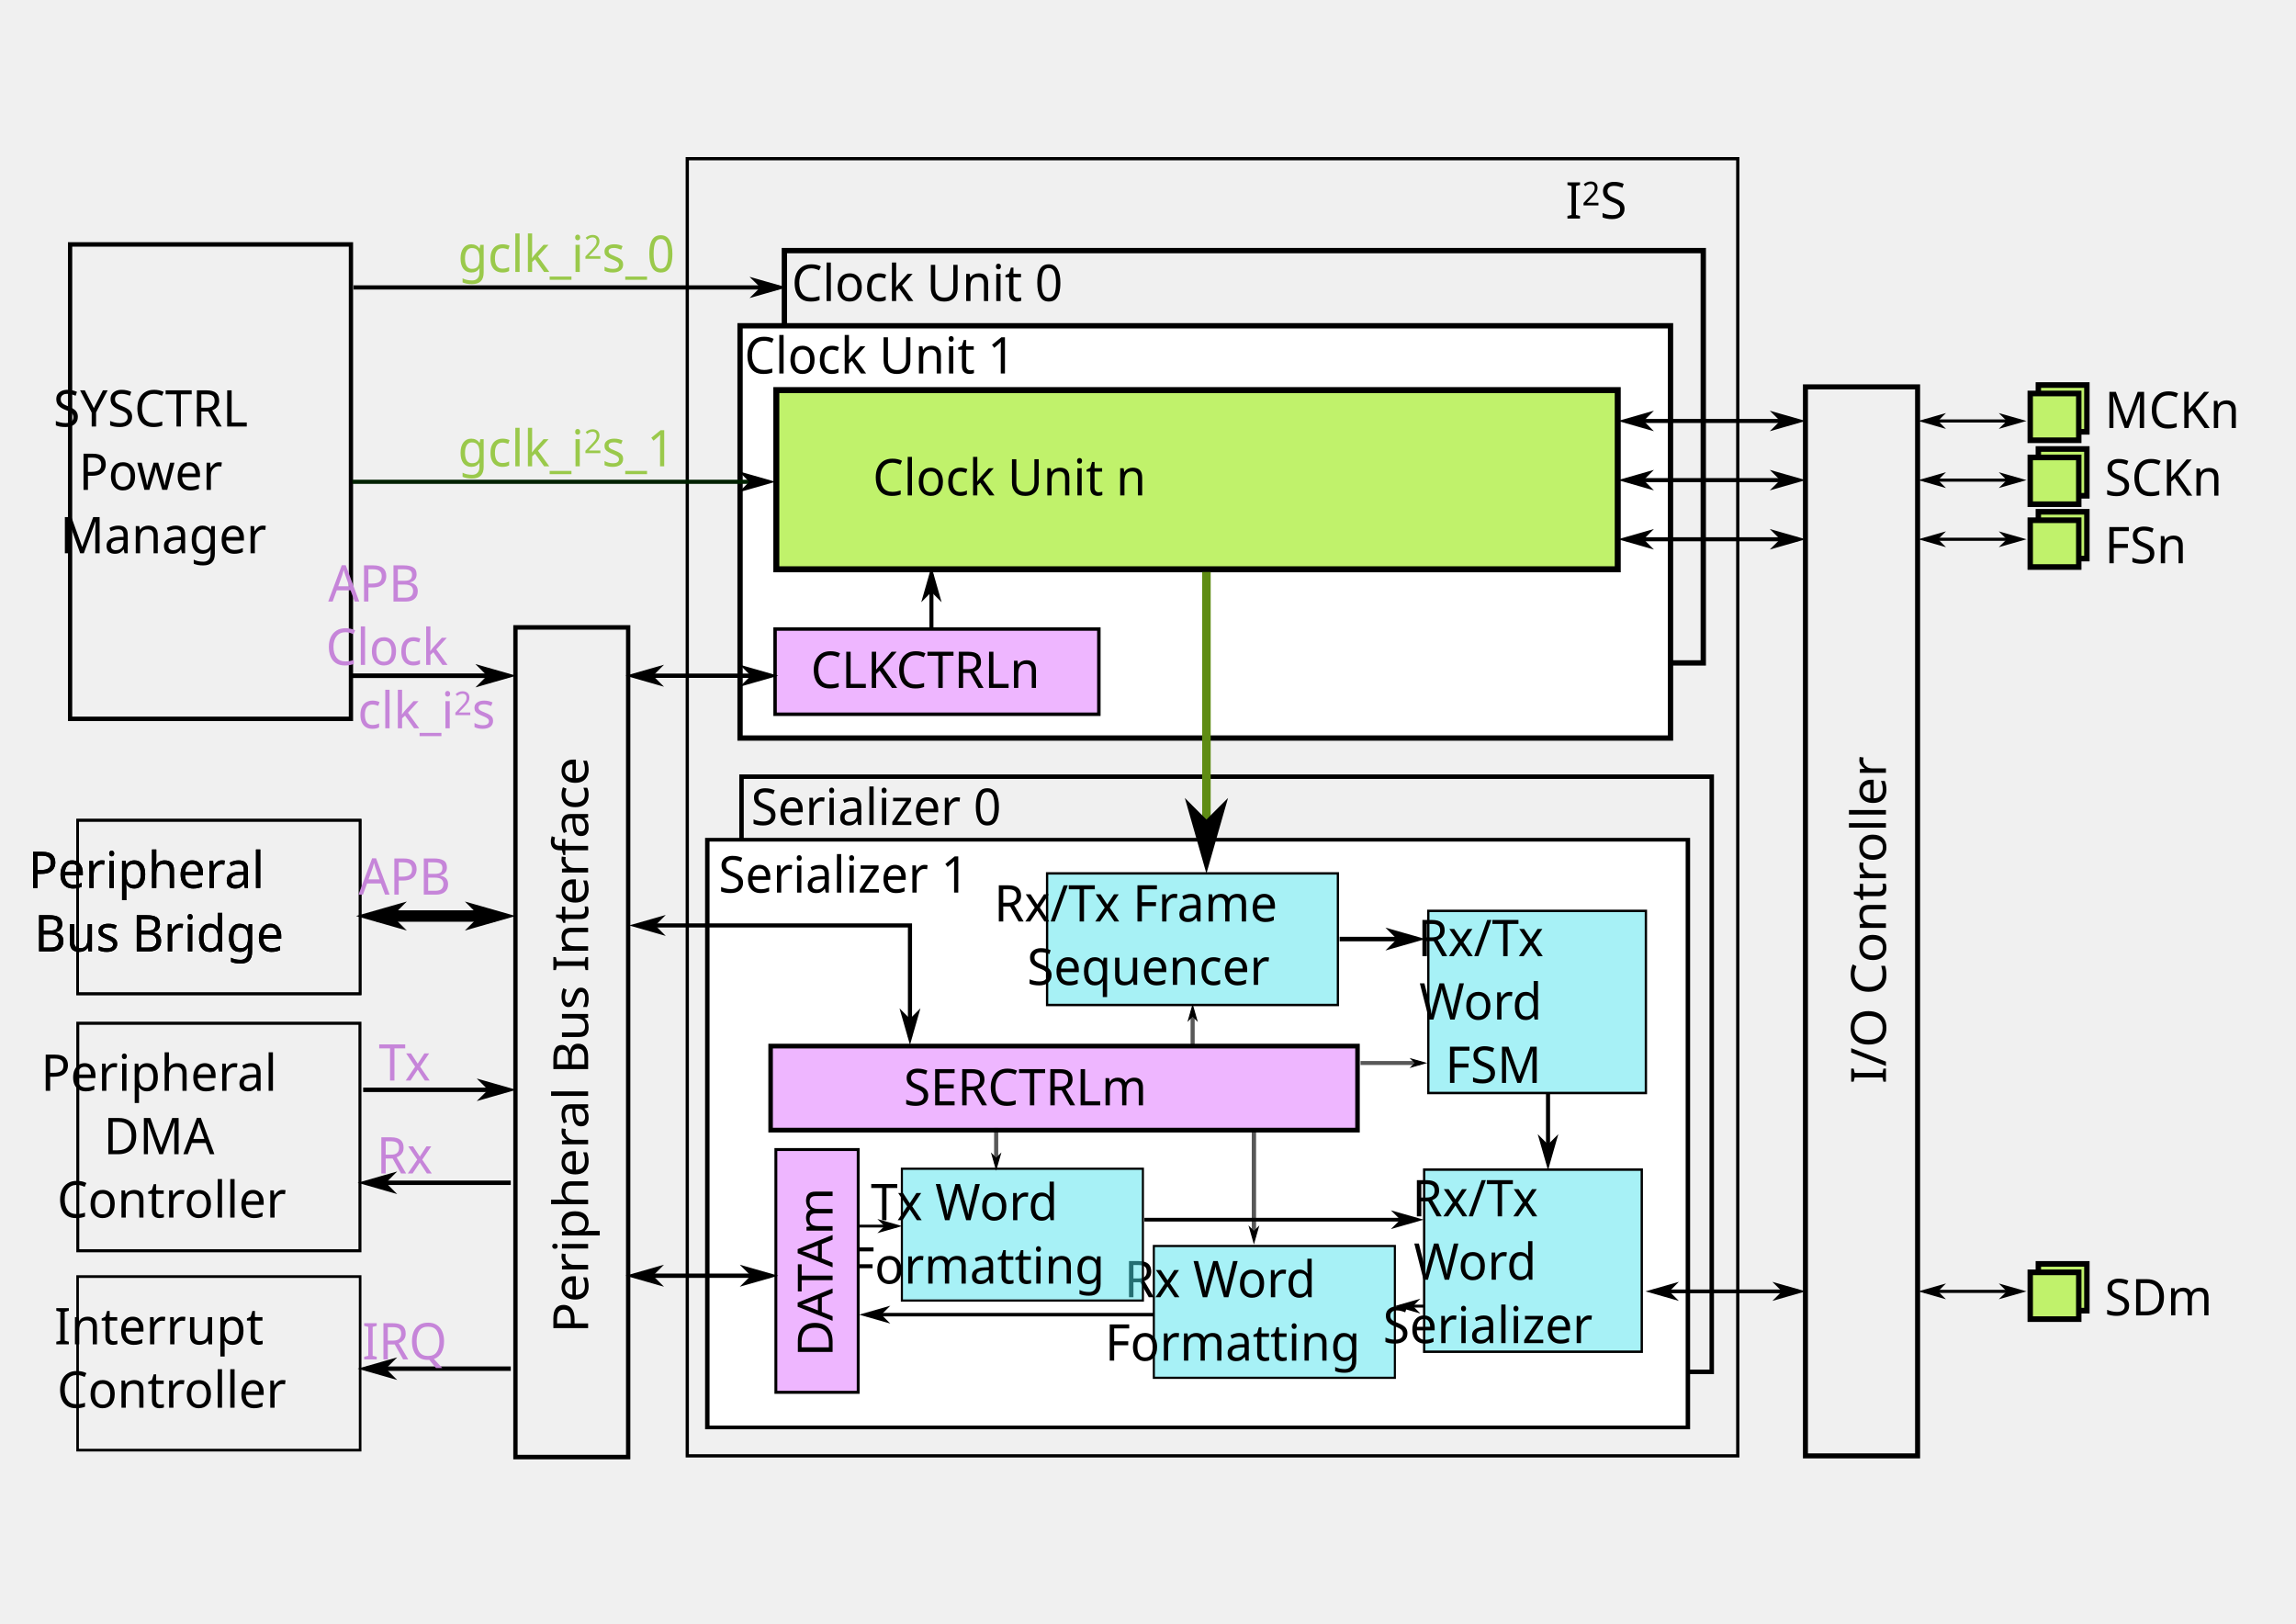
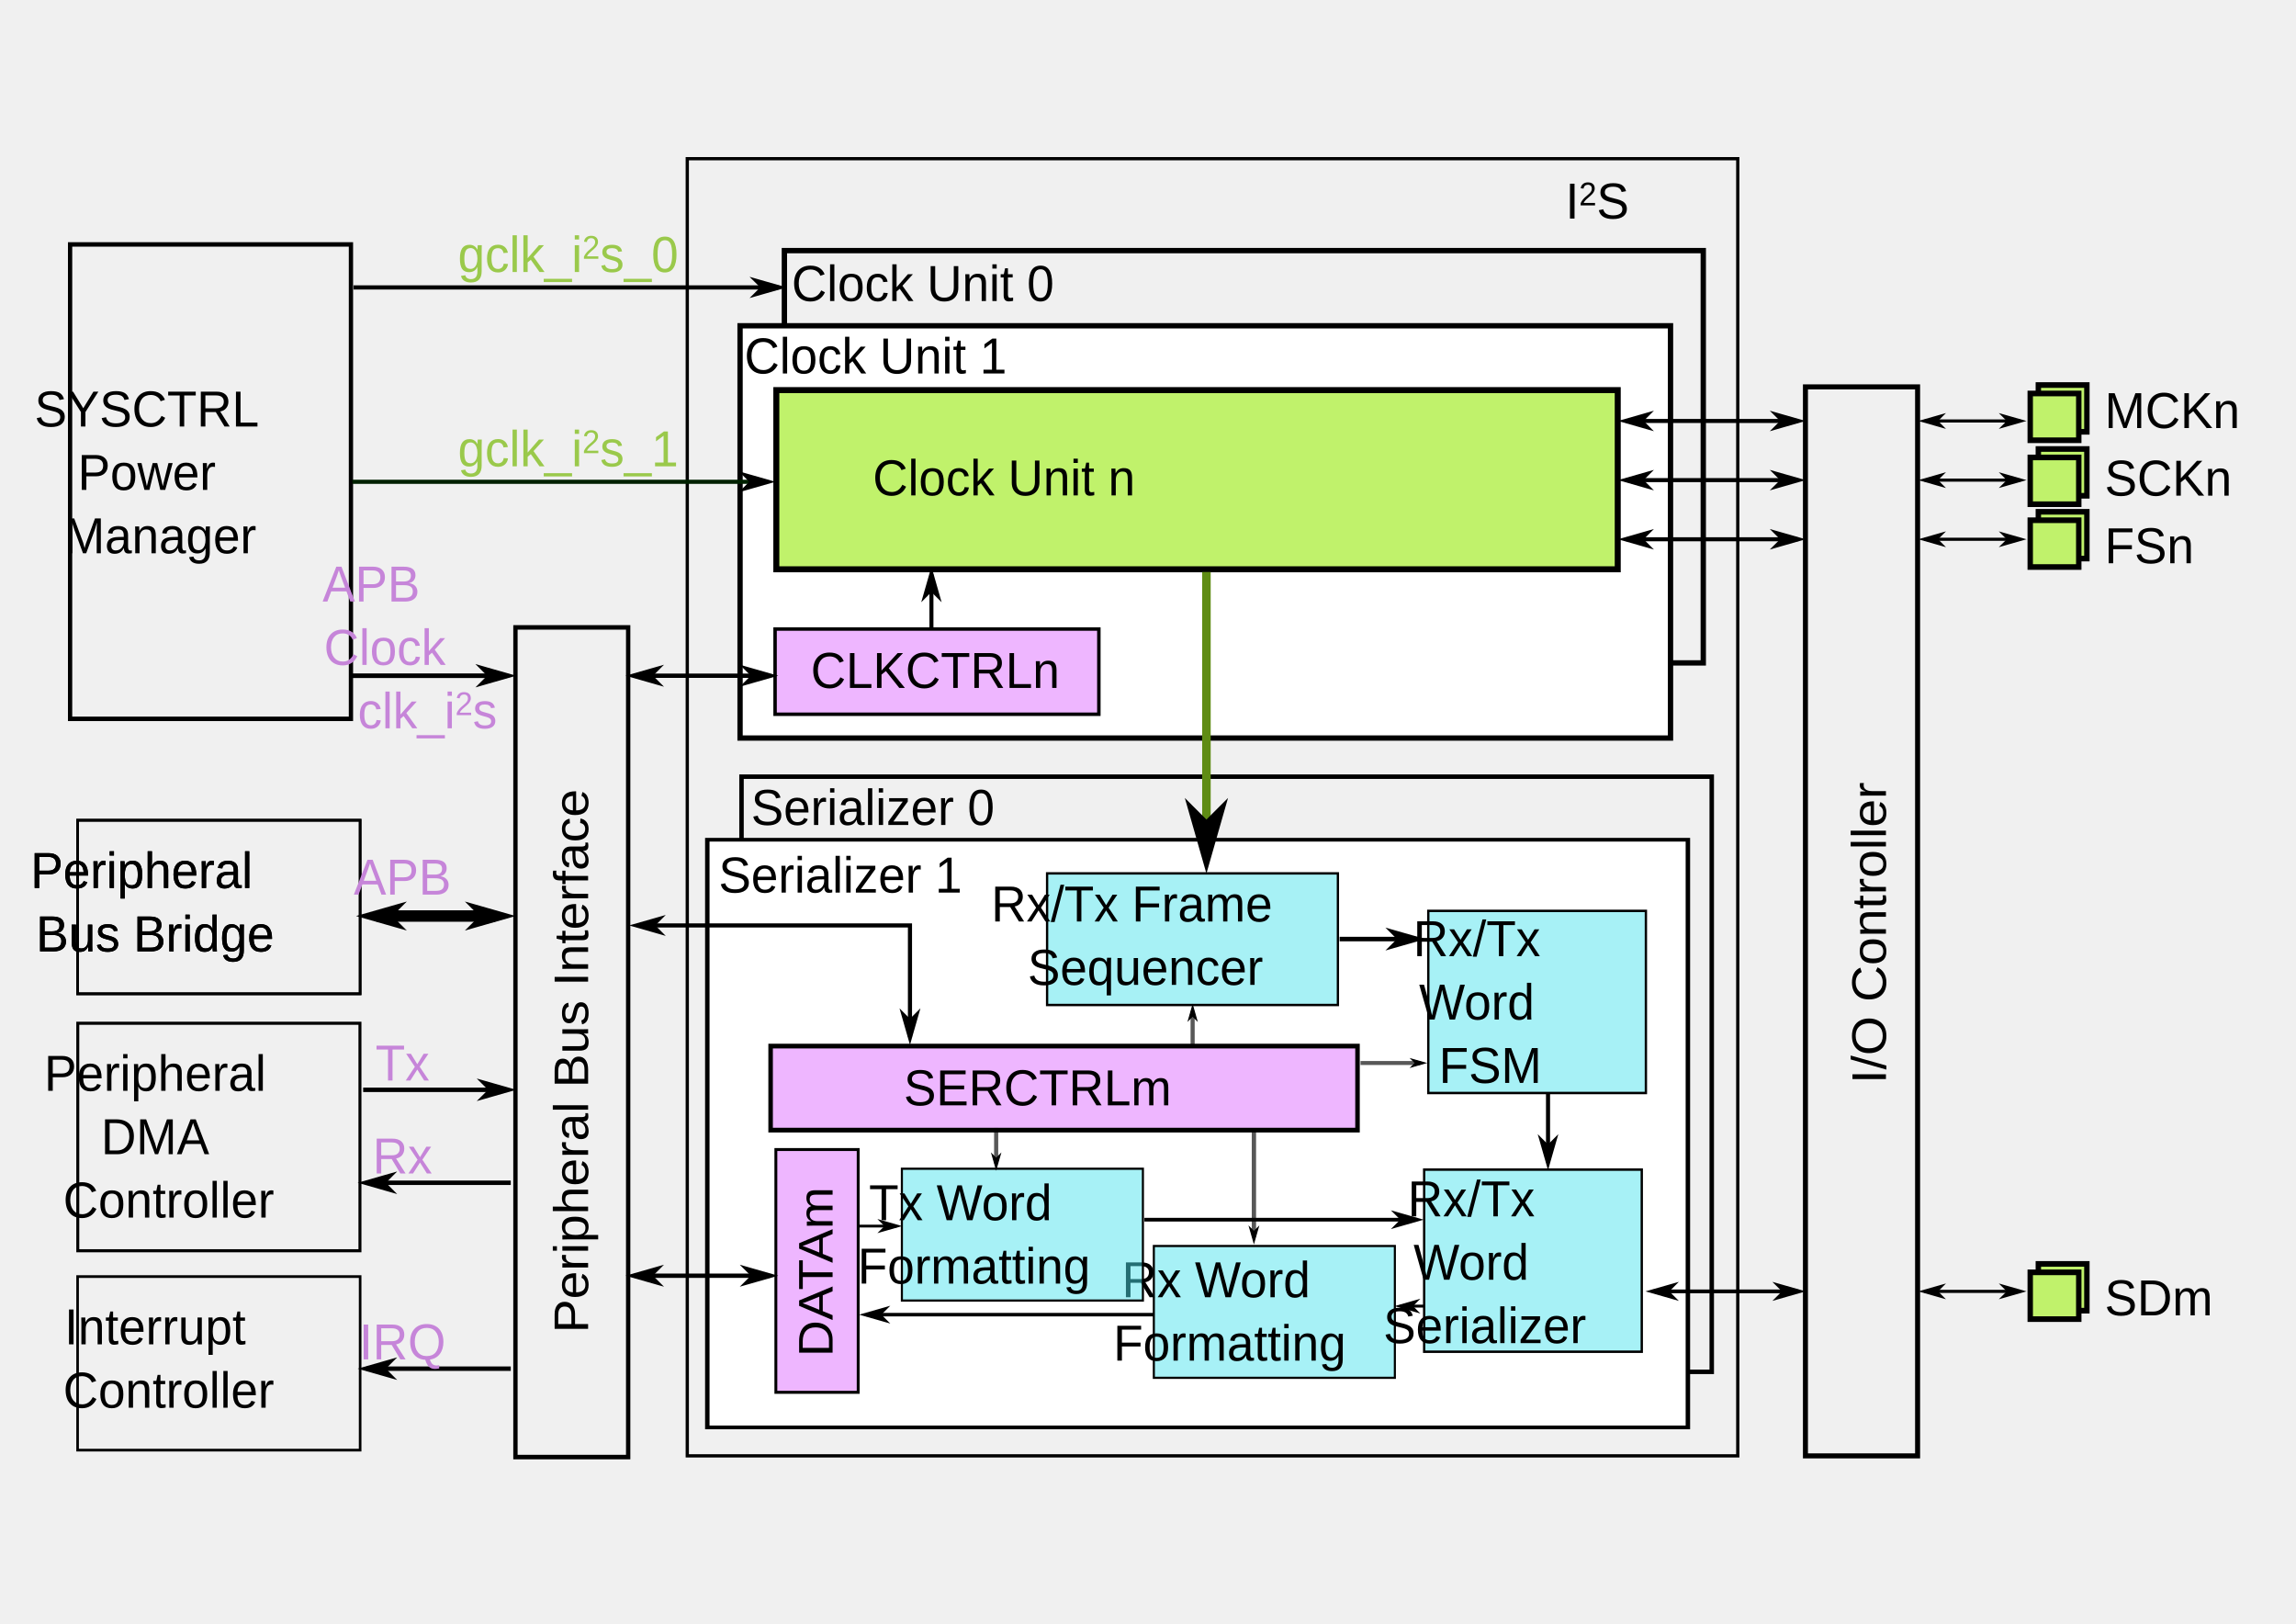
<svg xmlns="http://www.w3.org/2000/svg" xmlns:ns1="http://www.openswatchbook.org/uri/2009/osb" xmlns:xlink="http://www.w3.org/1999/xlink" width="1052.362" height="744.094" id="svg2" version="1.1">
  <defs id="defs4">
    <marker orient="auto" refY="0" refX="0" id="Arrow1Sstart" style="overflow:visible">
      <path id="path4129" d="M 0,0 5,-5 -12.5,0 5,5 0,0 z" style="fill-rule:evenodd;stroke:#000000;stroke-width:1pt" transform="matrix(0.2,0,0,0.2,1.2,0)" />
    </marker>
    <marker orient="auto" refY="0" refX="0" id="Arrow1Send" style="overflow:visible">
      <path id="path4132" d="M 0,0 5,-5 -12.5,0 5,5 0,0 z" style="fill-rule:evenodd;stroke:#000000;stroke-width:1pt" transform="matrix(-0.2,0,0,-0.2,-1.2,0)" />
    </marker>
    <marker orient="auto" refY="0" refX="0" id="Arrow1Mstart" style="overflow:visible">
      <path id="path4123" d="M 0,0 5,-5 -12.5,0 5,5 0,0 z" style="fill-rule:evenodd;stroke:#000000;stroke-width:1pt" transform="matrix(0.4,0,0,0.4,4,0)" />
    </marker>
    <marker orient="auto" refY="0" refX="0" id="Arrow2Lend" style="overflow:visible">
      <path id="path4138" style="fill-rule:evenodd;stroke-width:0.625;stroke-linejoin:round" d="M 8.719,4.034 -2.207,0.016 8.719,-4.002 c -1.745,2.372 -1.735,5.617 -6e-7,8.035 z" transform="matrix(-1.1,0,0,-1.1,-1.1,0)" />
    </marker>
    <linearGradient id="linearGradient5500" ns1:paint="solid">
      <stop style="stop-color:#000000;stop-opacity:1;" offset="0" id="stop5502" />
    </linearGradient>
    <marker orient="auto" refY="0" refX="0" id="Arrow1Mend" style="overflow:visible">
      <path id="path4126" d="M 0,0 5,-5 -12.5,0 5,5 0,0 z" style="fill-rule:evenodd;stroke:#000000;stroke-width:1pt" transform="matrix(-0.4,0,0,-0.4,-4,0)" />
    </marker>
    <marker orient="auto" refY="0" refX="0" id="Arrow2Mstart" style="overflow:visible">
      <path id="path4141" style="fill-rule:evenodd;stroke-width:0.625;stroke-linejoin:round" d="M 8.719,4.034 -2.207,0.016 8.719,-4.002 c -1.745,2.372 -1.735,5.617 -6e-7,8.035 z" transform="scale(0.6,0.6)" />
    </marker>
    <marker orient="auto" refY="0" refX="0" id="Arrow2Lstart" style="overflow:visible">
      <path id="path4135" style="fill-rule:evenodd;stroke-width:0.625;stroke-linejoin:round" d="M 8.719,4.034 -2.207,0.016 8.719,-4.002 c -1.745,2.372 -1.735,5.617 -6e-7,8.035 z" transform="matrix(1.1,0,0,1.1,1.1,0)" />
    </marker>
    <marker orient="auto" refY="0" refX="0" id="Arrow1Lstart" style="overflow:visible">
      <path id="path4117" d="M 0,0 5,-5 -12.5,0 5,5 0,0 z" style="fill-rule:evenodd;stroke:#000000;stroke-width:1pt" transform="matrix(0.8,0,0,0.8,10,0)" />
    </marker>
    <linearGradient id="linearGradient3917">
      <stop style="stop-color:#000000;stop-opacity:1;" offset="0" id="stop3919" />
      <stop style="stop-color:#000000;stop-opacity:0;" offset="1" id="stop3921" />
    </linearGradient>
    <linearGradient xlink:href="#linearGradient3917" id="linearGradient3923" x1="-52.571" y1="538.791" x2="-52.571" y2="520.934" gradientUnits="userSpaceOnUse" gradientTransform="translate(-5.736034,-345.4925)" />
    <linearGradient xlink:href="#linearGradient3917" id="linearGradient13303" gradientUnits="userSpaceOnUse" gradientTransform="matrix(1.897465,0,0,1.897465,546.7439,-433.5459)" x1="-52.571" y1="538.791" x2="-52.571" y2="520.934" />
    <marker orient="auto" refY="0" refX="0" id="Arrow1Mstart-1" style="overflow:visible">
      <path id="path4123-5" d="M 0,0 5,-5 -12.5,0 5,5 0,0 z" style="fill-rule:evenodd;stroke:#000000;stroke-width:1pt" transform="matrix(0.4,0,0,0.4,4,0)" />
    </marker>
    <marker orient="auto" refY="0" refX="0" id="Arrow1Mend-2" style="overflow:visible">
      <path id="path4126-3" d="M 0,0 5,-5 -12.5,0 5,5 0,0 z" style="fill-rule:evenodd;stroke:#000000;stroke-width:1pt" transform="matrix(-0.4,0,0,-0.4,-4,0)" />
    </marker>
    <linearGradient xlink:href="#linearGradient3917" id="linearGradient19216" gradientUnits="userSpaceOnUse" gradientTransform="translate(-275.0295,-287.1495)" x1="-52.571" y1="538.791" x2="-52.571" y2="520.934" />
    <linearGradient xlink:href="#linearGradient3917" id="linearGradient19227" gradientUnits="userSpaceOnUse" gradientTransform="translate(-275.0295,-287.1495)" x1="-52.571" y1="538.791" x2="-52.571" y2="520.934" />
  </defs>
  <g id="layer1" transform="translate(0,-308.2677)">
    <rect style="fill:#000000;fill-opacity:0;stroke:#000000;stroke-width:2.448;stroke-opacity:1" id="rect5493" width="421.167" height="188.945" x="359.521" y="423.114" />
    <rect y="457.557" x="339.205" height="188.937" width="426.471" id="rect3903" style="fill:#ffffff;fill-opacity:1;fill-rule:nonzero;stroke:#000000;stroke-width:2.433;stroke-opacity:1" />
    <rect y="596.536" x="355.255" height="39.053" width="148.4" id="rect3909" style="fill:#eeb6ff;fill-opacity:1;fill-rule:nonzero;stroke:#000000;stroke-width:1.578;stroke-opacity:1" />
    <rect y="487.038" x="355.827" height="82.119" width="385.656" id="rect3911" style="fill:#c0f26b;fill-opacity:1;fill-rule:nonzero;stroke:#000000;stroke-width:2.746;stroke-opacity:1" />
-     <text transform="matrix(0,-1.020478,0.9799329,0,0,0)" id="text3884" y="882.112" x="-788.743" style="font-size:22.77px;font-style:normal;font-weight:normal;line-height:125%;letter-spacing:0px;word-spacing:0px;fill:#000000;fill-opacity:1;stroke:none;font-family:Sans" xml:space="preserve">
+     <text transform="matrix(0,-1.020478,0.9799329,0,0,0)" id="text3884" y="882.112" x="-788.743" style="font-size:22.77px;font-style:normal;font-weight:normal;line-height:125%;letter-spacing:0px;word-spacing:0px;fill:#000000;fill-opacity:1;stroke:none;font-family:Arial" xml:space="preserve">
      <tspan y="882.112" x="-788.743" id="tspan3886">I/O Controller</tspan>
    </text>
    <rect y="485.558" x="827.517" height="489.896" width="51.405" id="rect3888" style="fill:#000000;fill-opacity:0;stroke:#000000;stroke-width:2.298;stroke-opacity:1" />
    <path style="fill:none;stroke:#000000;stroke-width:1.852px;stroke-linecap:butt;stroke-linejoin:miter;stroke-opacity:1;marker-start:url(#Arrow1Mstart);marker-end:url(#Arrow1Mend)" d="m 745.262,501.182 78.721,0" id="path12035" />
    <path id="path12421" d="m 745.262,528.291 78.721,0" style="fill:none;stroke:#000000;stroke-width:1.852px;stroke-linecap:butt;stroke-linejoin:miter;stroke-opacity:1;marker-start:url(#Arrow1Mstart);marker-end:url(#Arrow1Mend)" />
    <path style="fill:none;stroke:#000000;stroke-width:1.852px;stroke-linecap:butt;stroke-linejoin:miter;stroke-opacity:1;marker-start:url(#Arrow1Mstart);marker-end:url(#Arrow1Mend)" d="m 745.262,555.399 78.721,0" id="path12423" />
    <path id="path12431" d="m 882.055,501.182 43.965,0" style="fill:none;stroke:#000000;stroke-width:1.428px;stroke-linecap:butt;stroke-linejoin:miter;stroke-opacity:1;marker-start:url(#Arrow1Mstart);marker-end:url(#Arrow1Mend)" />
    <path style="fill:none;stroke:#000000;stroke-width:1.428px;stroke-linecap:butt;stroke-linejoin:miter;stroke-opacity:1;marker-start:url(#Arrow1Mstart);marker-end:url(#Arrow1Mend)" d="m 882.055,528.291 43.965,0" id="path12433" />
    <path id="path12435" d="m 882.055,555.399 43.965,0" style="fill:none;stroke:#000000;stroke-width:1.428px;stroke-linecap:butt;stroke-linejoin:miter;stroke-opacity:1;marker-start:url(#Arrow1Mstart);marker-end:url(#Arrow1Mend)" />
    <rect y="380.992" x="315.01" height="594.451" width="481.489" id="rect3895" style="fill:#000000;fill-opacity:0;stroke:#000000;stroke-width:1.491;stroke-opacity:1" />
-     <text id="text3897" y="400.231" x="732.239" style="font-size:22.77px;font-style:normal;font-weight:normal;line-height:125%;letter-spacing:0px;word-spacing:0px;fill:#000000;fill-opacity:1;stroke:none;font-family:Sans" xml:space="preserve" transform="scale(0.9799329,1.020478)">
+     <text id="text3897" y="400.231" x="732.239" style="font-size:22.77px;font-style:normal;font-weight:normal;line-height:125%;letter-spacing:0px;word-spacing:0px;fill:#000000;fill-opacity:1;stroke:none;font-family:Arial" xml:space="preserve" transform="scale(0.9799329,1.020478)">
      <tspan y="400.231" x="732.239" id="tspan3899">I<tspan id="tspan3901" style="font-size:14.8px;baseline-shift:super">2</tspan>S</tspan>
    </text>
-     <text id="text3905" y="524.548" x="408.229" style="font-size:22.77px;font-style:normal;font-weight:normal;line-height:125%;letter-spacing:0px;word-spacing:0px;fill:#000000;fill-opacity:1;stroke:none;font-family:Sans" xml:space="preserve" transform="scale(0.9799329,1.020478)">
+     <text id="text3905" y="524.548" x="408.229" style="font-size:22.77px;font-style:normal;font-weight:normal;line-height:125%;letter-spacing:0px;word-spacing:0px;fill:#000000;fill-opacity:1;stroke:none;font-family:Arial" xml:space="preserve" transform="scale(0.9799329,1.020478)">
      <tspan y="524.548" x="408.229" id="tspan3907">Clock Unit n</tspan>
    </text>
-     <text id="text3913" y="611.019" x="379.225" style="font-size:22.77px;font-style:normal;font-weight:normal;line-height:125%;letter-spacing:0px;word-spacing:0px;fill:url(#linearGradient13303);fill-opacity:1;stroke:none;font-family:Sans" xml:space="preserve" transform="scale(0.9799329,1.020478)">
+     <text id="text3913" y="611.019" x="379.225" style="font-size:22.77px;font-style:normal;font-weight:normal;line-height:125%;letter-spacing:0px;word-spacing:0px;fill:url(#linearGradient13303);fill-opacity:1;stroke:none;font-family:Arial" xml:space="preserve" transform="scale(0.9799329,1.020478)">
      <tspan style="fill:url(#linearGradient13303);fill-opacity:1" y="611.019" x="379.225" id="tspan3915">CLKCTRLn</tspan>
    </text>
-     <text xml:space="preserve" style="font-size:22.77px;font-style:normal;font-weight:normal;line-height:125%;letter-spacing:0px;word-spacing:0px;fill:#000000;fill-opacity:1;stroke:none;font-family:Sans" x="370.28" y="437.265" id="text6987" transform="scale(0.9799329,1.020478)">
+     <text xml:space="preserve" style="font-size:22.77px;font-style:normal;font-weight:normal;line-height:125%;letter-spacing:0px;word-spacing:0px;fill:#000000;fill-opacity:1;stroke:none;font-family:Arial" x="370.28" y="437.265" id="text6987" transform="scale(0.9799329,1.020478)">
      <tspan id="tspan6989" x="370.28" y="437.265">Clock Unit 0</tspan>
    </text>
-     <text id="text6991" y="469.793" x="348.188" style="font-size:22.77px;font-style:normal;font-weight:normal;line-height:125%;letter-spacing:0px;word-spacing:0px;fill:#000000;fill-opacity:1;stroke:none;font-family:Sans" xml:space="preserve" transform="scale(0.9799329,1.020478)">
+     <text id="text6991" y="469.793" x="348.188" style="font-size:22.77px;font-style:normal;font-weight:normal;line-height:125%;letter-spacing:0px;word-spacing:0px;fill:#000000;fill-opacity:1;stroke:none;font-family:Arial" xml:space="preserve" transform="scale(0.9799329,1.020478)">
      <tspan y="469.793" x="348.188" id="tspan6993">Clock Unit 1</tspan>
    </text>
    <g transform="matrix(1.859389,0,0,1.936321,740.0915,225.3773)" id="g12427">
      <rect y="133.934" x="104.429" height="11.071" width="11.964" id="rect12425" style="fill:#c0f26b;fill-opacity:1;fill-rule:nonzero;stroke:#000000;stroke-width:1.332;stroke-miterlimit:4;stroke-opacity:1;stroke-dasharray:none" />
      <rect style="fill:#c0f26b;fill-opacity:1;fill-rule:nonzero;stroke:#000000;stroke-width:1.332;stroke-miterlimit:4;stroke-opacity:1;stroke-dasharray:none" id="rect11645" width="11.964" height="11.071" x="102.429" y="135.934" />
    </g>
    <g id="g12437" transform="matrix(1.859389,0,0,1.936321,740.0915,254.6863)">
      <rect style="fill:#c0f26b;fill-opacity:1;fill-rule:nonzero;stroke:#000000;stroke-width:1.332;stroke-miterlimit:4;stroke-opacity:1;stroke-dasharray:none" id="rect12439" width="11.964" height="11.071" x="104.429" y="133.934" />
      <rect y="135.934" x="102.429" height="11.071" width="11.964" id="rect12441" style="fill:#c0f26b;fill-opacity:1;fill-rule:nonzero;stroke:#000000;stroke-width:1.332;stroke-miterlimit:4;stroke-opacity:1;stroke-dasharray:none" />
    </g>
    <g transform="matrix(1.859389,0,0,1.936321,740.0915,283.467)" id="g12443">
      <rect y="133.934" x="104.429" height="11.071" width="11.964" id="rect12445" style="fill:#c0f26b;fill-opacity:1;fill-rule:nonzero;stroke:#000000;stroke-width:1.332;stroke-miterlimit:4;stroke-opacity:1;stroke-dasharray:none" />
      <rect style="fill:#c0f26b;fill-opacity:1;fill-rule:nonzero;stroke:#000000;stroke-width:1.332;stroke-miterlimit:4;stroke-opacity:1;stroke-dasharray:none" id="rect12447" width="11.964" height="11.071" x="102.429" y="135.934" />
    </g>
-     <text id="text12449" y="494.31" x="984.422" style="font-size:22.77px;font-style:normal;font-weight:normal;line-height:125%;letter-spacing:0px;word-spacing:0px;fill:#000000;fill-opacity:1;stroke:none;font-family:Sans" xml:space="preserve" transform="scale(0.9799329,1.020478)">
+     <text id="text12449" y="494.31" x="984.422" style="font-size:22.77px;font-style:normal;font-weight:normal;line-height:125%;letter-spacing:0px;word-spacing:0px;fill:#000000;fill-opacity:1;stroke:none;font-family:Arial" xml:space="preserve" transform="scale(0.9799329,1.020478)">
      <tspan y="494.31" x="984.422" id="tspan12451">MCKn</tspan>
    </text>
-     <text xml:space="preserve" style="font-size:22.77px;font-style:normal;font-weight:normal;line-height:125%;letter-spacing:0px;word-spacing:0px;fill:#000000;fill-opacity:1;stroke:none;font-family:Sans" x="984.422" y="524.67" id="text12453" transform="scale(0.9799329,1.020478)">
+     <text xml:space="preserve" style="font-size:22.77px;font-style:normal;font-weight:normal;line-height:125%;letter-spacing:0px;word-spacing:0px;fill:#000000;fill-opacity:1;stroke:none;font-family:Arial" x="984.422" y="524.67" id="text12453" transform="scale(0.9799329,1.020478)">
      <tspan id="tspan12455" x="984.422" y="524.67">SCKn</tspan>
    </text>
-     <text id="text12457" y="555.029" x="984.422" style="font-size:22.77px;font-style:normal;font-weight:normal;line-height:125%;letter-spacing:0px;word-spacing:0px;fill:#000000;fill-opacity:1;stroke:none;font-family:Sans" xml:space="preserve" transform="scale(0.9799329,1.020478)">
+     <text id="text12457" y="555.029" x="984.422" style="font-size:22.77px;font-style:normal;font-weight:normal;line-height:125%;letter-spacing:0px;word-spacing:0px;fill:#000000;fill-opacity:1;stroke:none;font-family:Arial" xml:space="preserve" transform="scale(0.9799329,1.020478)">
      <tspan y="555.029" x="984.422" id="tspan12459">FSn</tspan>
    </text>
    <g id="g12463" transform="matrix(1.859389,0,0,1.936321,740.0915,628.1322)">
      <rect style="fill:#c0f26b;fill-opacity:1;fill-rule:nonzero;stroke:#000000;stroke-width:1.332;stroke-miterlimit:4;stroke-opacity:1;stroke-dasharray:none" id="rect12465" width="11.964" height="11.071" x="104.429" y="133.934" />
      <rect y="135.934" x="102.429" height="11.071" width="11.964" id="rect12467" style="fill:#c0f26b;fill-opacity:1;fill-rule:nonzero;stroke:#000000;stroke-width:1.332;stroke-miterlimit:4;stroke-opacity:1;stroke-dasharray:none" />
    </g>
-     <text xml:space="preserve" style="font-size:22.77px;font-style:normal;font-weight:normal;line-height:125%;letter-spacing:0px;word-spacing:0px;fill:#000000;fill-opacity:1;stroke:none;font-family:Sans" x="984.422" y="892.778" id="text12469" transform="scale(0.9799329,1.020478)">
+     <text xml:space="preserve" style="font-size:22.77px;font-style:normal;font-weight:normal;line-height:125%;letter-spacing:0px;word-spacing:0px;fill:#000000;fill-opacity:1;stroke:none;font-family:Arial" x="984.422" y="892.778" id="text12469" transform="scale(0.9799329,1.020478)">
      <tspan id="tspan12471" x="984.422" y="892.778">SDm</tspan>
    </text>
    <rect y="664.192" x="339.871" height="272.747" width="444.697" id="rect12488" style="fill:#000000;fill-opacity:0;stroke:#000000;stroke-width:2.053;stroke-miterlimit:4;stroke-opacity:1;stroke-dasharray:none" />
    <g id="g12490" style="fill:#ffffff;fill-opacity:1;fill-rule:nonzero;stroke:#000000;stroke-width:0.616;stroke-miterlimit:4;stroke-opacity:1;stroke-dasharray:none" transform="matrix(3.311408,0,0,2.751659,727.7285,-590.9472)">
      <rect y="466.642" x="-121.863" height="97.869" width="135.727" id="rect12492" style="fill:#ffffff;fill-opacity:1;fill-rule:nonzero;stroke:#000000;stroke-width:0.616;stroke-miterlimit:4;stroke-opacity:1;stroke-dasharray:none" />
    </g>
-     <text id="text12498" y="672.551" x="351.305" style="font-size:22.77px;font-style:normal;font-weight:normal;line-height:125%;letter-spacing:0px;word-spacing:0px;fill:#000000;fill-opacity:1;stroke:none;font-family:Sans" xml:space="preserve" transform="scale(0.9799329,1.020478)">
+     <text id="text12498" y="672.551" x="351.305" style="font-size:22.77px;font-style:normal;font-weight:normal;line-height:125%;letter-spacing:0px;word-spacing:0px;fill:#000000;fill-opacity:1;stroke:none;font-family:Arial" xml:space="preserve" transform="scale(0.9799329,1.020478)">
      <tspan y="672.551" x="351.305" id="tspan12500">Serializer 0</tspan>
    </text>
-     <text xml:space="preserve" style="font-size:22.77px;font-style:normal;font-weight:normal;line-height:125%;letter-spacing:0px;word-spacing:0px;fill:#000000;fill-opacity:1;stroke:none;font-family:Sans" x="336.125" y="702.91" id="text12502" transform="scale(0.9799329,1.020478)">
+     <text xml:space="preserve" style="font-size:22.77px;font-style:normal;font-weight:normal;line-height:125%;letter-spacing:0px;word-spacing:0px;fill:#000000;fill-opacity:1;stroke:none;font-family:Arial" x="336.125" y="702.91" id="text12502" transform="scale(0.9799329,1.020478)">
      <tspan id="tspan12504" x="336.125" y="702.91">Serializer 1</tspan>
    </text>
    <g transform="matrix(1.859389,0,0,1.936321,553.0495,288.5228)" id="g12530">
      <rect y="257.775" x="-107.478" height="19.888" width="144.672" id="rect3909-9" style="fill:#eeb6ff;fill-opacity:1;fill-rule:nonzero;stroke:#000000;stroke-width:1.112;stroke-opacity:1" />
-       <text xml:space="preserve" style="font-size:12px;font-style:normal;font-weight:normal;line-height:125%;letter-spacing:0px;word-spacing:0px;fill:#000000;fill-opacity:1;stroke:none;font-family:Sans" x="-74.665" y="271.798" id="text12526">
+       <text xml:space="preserve" style="font-size:12px;font-style:normal;font-weight:normal;line-height:125%;letter-spacing:0px;word-spacing:0px;fill:#000000;fill-opacity:1;stroke:none;font-family:Arial" x="-74.665" y="271.798" id="text12526">
        <tspan id="tspan12528" x="-74.665" y="271.798">SERCTRLm</tspan>
      </text>
    </g>
    <g id="g3802" transform="matrix(1.859389,0,0,1.936321,-305.2706,317.1376)">
-       <text id="text3759" y="96.362" x="215.366" style="font-size:12px;font-style:normal;font-weight:normal;text-align:center;line-height:125%;letter-spacing:0px;word-spacing:0px;text-anchor:middle;fill:#000000;fill-opacity:1;stroke:none;font-family:Sans" xml:space="preserve">
+       <text id="text3759" y="96.362" x="215.366" style="font-size:12px;font-style:normal;font-weight:normal;text-align:center;line-height:125%;letter-spacing:0px;word-spacing:0px;text-anchor:middle;fill:#000000;fill-opacity:1;stroke:none;font-family:Arial" xml:space="preserve">
        <tspan y="96.362" x="215.366" id="tspan3761">SYSCTRL</tspan>
        <tspan id="tspan3763" y="111.362" x="215.366">Power</tspan>
        <tspan id="tspan3765" y="126.362" x="215.366">Manager</tspan>
      </text>
      <rect y="53.267" x="181.456" height="112.282" width="69.231" id="rect3787" style="fill:#000000;fill-opacity:0;stroke:#000000;stroke-width:1.054;stroke-opacity:1" />
    </g>
    <g id="g3809" transform="matrix(1.859389,0,0,1.936321,-301.4434,482.1549)">
      <g id="g3828">
-         <text id="text3811" y="120.362" x="215.366" style="font-size:12px;font-style:normal;font-weight:normal;text-align:center;line-height:125%;letter-spacing:0px;word-spacing:0px;text-anchor:middle;fill:#000000;fill-opacity:1;stroke:none;font-family:Sans" xml:space="preserve">
+         <text id="text3811" y="120.362" x="215.366" style="font-size:12px;font-style:normal;font-weight:normal;text-align:center;line-height:125%;letter-spacing:0px;word-spacing:0px;text-anchor:middle;fill:#000000;fill-opacity:1;stroke:none;font-family:Arial" xml:space="preserve">
          <tspan id="tspan3817" y="120.362" x="215.366">Peripheral</tspan>
          <tspan id="tspan3826" y="135.362" x="215.366">Bus Bridge</tspan>
        </text>
        <rect y="104.325" x="181.248" height="41.075" width="69.646" id="rect3819" style="fill:#000000;fill-opacity:0;stroke:#000000;stroke-width:0.64;stroke-opacity:1" />
      </g>
      <g id="g13169">
-         <text xml:space="preserve" style="font-size:12px;font-style:normal;font-weight:normal;text-align:center;line-height:125%;letter-spacing:0px;word-spacing:0px;text-anchor:middle;fill:#000000;fill-opacity:1;stroke:none;font-family:Sans" x="215.366" y="120.362" id="text13171">
+         <text xml:space="preserve" style="font-size:12px;font-style:normal;font-weight:normal;text-align:center;line-height:125%;letter-spacing:0px;word-spacing:0px;text-anchor:middle;fill:#000000;fill-opacity:1;stroke:none;font-family:Arial" x="215.366" y="120.362" id="text13171">
          <tspan x="215.366" y="120.362" id="tspan13173">Peripheral</tspan>
          <tspan x="215.366" y="135.362" id="tspan13175">Bus Bridge</tspan>
        </text>
        <rect style="fill:#000000;fill-opacity:0;stroke:#000000;stroke-width:0.64;stroke-opacity:1" id="rect13177" width="69.646" height="41.075" x="181.248" y="104.325" />
      </g>
    </g>
    <g id="g3834" transform="matrix(1.859389,0,0,1.936321,-301.4434,575.0984)">
-       <text xml:space="preserve" style="font-size:12px;font-style:normal;font-weight:normal;text-align:center;line-height:125%;letter-spacing:0px;word-spacing:0px;text-anchor:middle;fill:#000000;fill-opacity:1;stroke:none;font-family:Sans" x="215.366" y="120.362" id="text3836">
+       <text xml:space="preserve" style="font-size:12px;font-style:normal;font-weight:normal;text-align:center;line-height:125%;letter-spacing:0px;word-spacing:0px;text-anchor:middle;fill:#000000;fill-opacity:1;stroke:none;font-family:Arial" x="215.366" y="120.362" id="text3836">
        <tspan x="215.366" y="120.362" id="tspan3842">Peripheral</tspan>
        <tspan x="215.366" y="135.362" id="tspan3851">DMA</tspan>
        <tspan x="215.366" y="150.362" id="tspan3853">Controller</tspan>
      </text>
      <rect style="fill:#000000;fill-opacity:0;stroke:#000000;stroke-width:0.732;stroke-opacity:1" id="rect3844" width="69.554" height="53.84" x="181.294" y="104.371" />
    </g>
    <g id="g3857" transform="matrix(1.859389,0,0,1.936321,-301.4434,691.2776)">
-       <text id="text3859" y="120.362" x="215.366" style="font-size:12px;font-style:normal;font-weight:normal;text-align:center;line-height:125%;letter-spacing:0px;word-spacing:0px;text-anchor:middle;fill:#000000;fill-opacity:1;stroke:none;font-family:Sans" xml:space="preserve">
+       <text id="text3859" y="120.362" x="215.366" style="font-size:12px;font-style:normal;font-weight:normal;text-align:center;line-height:125%;letter-spacing:0px;word-spacing:0px;text-anchor:middle;fill:#000000;fill-opacity:1;stroke:none;font-family:Arial" xml:space="preserve">
        <tspan id="tspan3863" y="120.362" x="215.366">Interrupt</tspan>
        <tspan id="tspan3869" y="135.362" x="215.366">Controller</tspan>
      </text>
      <rect y="104.325" x="181.248" height="41.075" width="69.646" id="rect3865" style="fill:#000000;fill-opacity:0;stroke:#000000;stroke-width:0.64;stroke-opacity:1" />
    </g>
    <g id="g13338" transform="matrix(1.859389,0,0,1.936321,-78.31674,-87.12356)">
      <rect y="410.901" x="300.232" height="31.149" width="71.685" id="rect13197" style="fill:#4be2ec;fill-opacity:0.485;stroke:#000000;stroke-width:0.565;stroke-opacity:1" />
-       <text xml:space="preserve" style="font-size:12px;font-style:normal;font-weight:normal;text-align:center;line-height:125%;letter-spacing:0px;word-spacing:0px;text-anchor:middle;fill:#000000;fill-opacity:1;stroke:none;font-family:Sans" x="336.134" y="422.29" id="text13127">
+       <text xml:space="preserve" style="font-size:12px;font-style:normal;font-weight:normal;text-align:center;line-height:125%;letter-spacing:0px;word-spacing:0px;text-anchor:middle;fill:#000000;fill-opacity:1;stroke:none;font-family:Arial" x="336.134" y="422.29" id="text13127">
        <tspan id="tspan13129" x="336.134" y="422.29">Rx/Tx Frame</tspan>
        <tspan x="336.134" y="437.29" id="tspan13131">Sequencer</tspan>
      </text>
    </g>
    <g id="g13358" transform="matrix(1.859389,0,0,1.936321,-78.14921,269.371)">
      <rect y="314.977" x="326.454" height="31.199" width="59.414" id="rect13197-5" style="fill:#4ae2ec;fill-opacity:0.486;stroke:#000000;stroke-width:0.515;stroke-opacity:1" />
-       <text id="text13153" y="327.111" x="356.821" style="font-size:12px;font-style:normal;font-weight:normal;text-align:center;line-height:125%;letter-spacing:0px;word-spacing:0px;text-anchor:middle;fill:#000000;fill-opacity:1;stroke:none;font-family:Sans" xml:space="preserve">
+       <text id="text13153" y="327.111" x="356.821" style="font-size:12px;font-style:normal;font-weight:normal;text-align:center;line-height:125%;letter-spacing:0px;word-spacing:0px;text-anchor:middle;fill:#000000;fill-opacity:1;stroke:none;font-family:Arial" xml:space="preserve">
        <tspan y="327.111" x="356.821" id="tspan13157">Rx Word</tspan>
        <tspan y="342.111" x="356.821" id="tspan13159">Formatting</tspan>
      </text>
    </g>
    <g id="g13364" transform="matrix(1.859389,0,0,1.936321,-89.30555,493.9843)">
      <rect y="180.691" x="270.347" height="31.199" width="59.414" id="rect13197-7" style="fill:#4ae2ec;fill-opacity:0.486;stroke:#000000;stroke-width:0.515;stroke-opacity:1" />
-       <text xml:space="preserve" style="font-size:12px;font-style:normal;font-weight:normal;text-align:center;line-height:125%;letter-spacing:0px;word-spacing:0px;text-anchor:middle;fill:#000000;fill-opacity:1;stroke:none;font-family:Sans" x="299.797" y="192.87" id="text13163">
+       <text xml:space="preserve" style="font-size:12px;font-style:normal;font-weight:normal;text-align:center;line-height:125%;letter-spacing:0px;word-spacing:0px;text-anchor:middle;fill:#000000;fill-opacity:1;stroke:none;font-family:Arial" x="299.797" y="192.87" id="text13163">
        <tspan id="tspan13165" x="299.797" y="192.87">Tx Word</tspan>
        <tspan id="tspan13167" x="299.797" y="207.87">Formatting</tspan>
      </text>
    </g>
    <g id="g13351" transform="matrix(1.859389,0,0,1.936321,-78.14921,222.8993)">
      <rect y="320.9" x="393.091" height="43.104" width="53.639" id="rect13197-4" style="fill:#4ae2ec;fill-opacity:0.486;stroke:#000000;stroke-width:0.575;stroke-opacity:1" />
-       <text xml:space="preserve" style="font-size:12px;font-style:normal;font-weight:normal;text-align:center;line-height:125%;letter-spacing:0px;word-spacing:0px;text-anchor:middle;fill:#000000;fill-opacity:1;stroke:none;font-family:Sans" x="419.703" y="331.961" id="text13145">
+       <text xml:space="preserve" style="font-size:12px;font-style:normal;font-weight:normal;text-align:center;line-height:125%;letter-spacing:0px;word-spacing:0px;text-anchor:middle;fill:#000000;fill-opacity:1;stroke:none;font-family:Arial" x="419.703" y="331.961" id="text13145">
        <tspan x="419.703" y="331.961" id="tspan13147">Rx/Tx</tspan>
        <tspan id="tspan13149" x="419.703" y="346.961">Word</tspan>
        <tspan id="tspan13151" x="419.703" y="361.961">Serializer</tspan>
      </text>
    </g>
    <g id="g13344" transform="matrix(1.859389,0,0,1.936321,-74.43043,215.154)">
      <rect y="263.668" x="392.109" height="43.104" width="53.639" id="rect13197-4-7" style="fill:#4ae2ec;fill-opacity:0.486;stroke:#000000;stroke-width:0.575;stroke-opacity:1" />
-       <text id="text13133" y="274.383" x="419.07" style="font-size:12px;font-style:normal;font-weight:normal;text-align:center;line-height:125%;letter-spacing:0px;word-spacing:0px;text-anchor:middle;fill:#000000;fill-opacity:1;stroke:none;font-family:Sans" xml:space="preserve">
+       <text id="text13133" y="274.383" x="419.07" style="font-size:12px;font-style:normal;font-weight:normal;text-align:center;line-height:125%;letter-spacing:0px;word-spacing:0px;text-anchor:middle;fill:#000000;fill-opacity:1;stroke:none;font-family:Arial" xml:space="preserve">
        <tspan id="tspan13137" y="274.383" x="419.07">Rx/Tx</tspan>
        <tspan y="289.383" x="419.07" id="tspan13141">Word</tspan>
        <tspan y="304.383" x="419.07" id="tspan13143">FSM</tspan>
      </text>
    </g>
    <g id="g3877" transform="matrix(1.859389,0,0,1.936321,-90.53557,180.3654)">
-       <text transform="matrix(0,-1,1,0,0,0)" id="text3871" y="193.662" x="-381.53" style="font-size:12px;font-style:normal;font-weight:normal;line-height:125%;letter-spacing:0px;word-spacing:0px;fill:#000000;fill-opacity:1;stroke:none;font-family:Sans" xml:space="preserve">
+       <text transform="matrix(0,-1,1,0,0,0)" id="text3871" y="193.662" x="-381.53" style="font-size:12px;font-style:normal;font-weight:normal;line-height:125%;letter-spacing:0px;word-spacing:0px;fill:#000000;fill-opacity:1;stroke:none;font-family:Arial" xml:space="preserve">
        <tspan y="193.662" x="-381.53" id="tspan3873">Peripheral Bus Interface</tspan>
      </text>
      <rect y="214.54" x="175.749" height="196.359" width="27.788" id="rect3875" style="fill:#000000;fill-opacity:0;stroke:#000000;stroke-width:1.069;stroke-opacity:1" />
    </g>
    <path style="fill:none;stroke:#000000;stroke-width:1.92px;stroke-linecap:butt;stroke-linejoin:miter;stroke-opacity:1;marker-start:url(#Arrow1Mstart);marker-end:none" d="m 356.831,439.989 -194.811,0" id="path9889" />
    <path id="path10851" d="m 351.71,529.06 -190.169,0" style="fill:none;stroke:#002100;stroke-width:1.899px;stroke-linecap:butt;stroke-linejoin:miter;stroke-opacity:1;marker-start:url(#Arrow1Mstart);marker-end:none" />
-     <text xml:space="preserve" style="font-size:22.77px;font-style:normal;font-weight:normal;line-height:125%;letter-spacing:0px;word-spacing:0px;fill:#9ac94b;fill-opacity:1;stroke:none;font-family:Sans" x="214.165" y="424.22" id="text10853" transform="scale(0.9799329,1.020478)">
+     <text xml:space="preserve" style="font-size:22.77px;font-style:normal;font-weight:normal;line-height:125%;letter-spacing:0px;word-spacing:0px;fill:#9ac94b;fill-opacity:1;stroke:none;font-family:Arial" x="214.165" y="424.22" id="text10853" transform="scale(0.9799329,1.020478)">
      <tspan id="tspan10855" x="214.165" y="424.22">gclk_i<tspan style="font-size:14.8px;baseline-shift:super;fill:#9ac94b;fill-opacity:1" id="tspan10857">2</tspan>s_0</tspan>
    </text>
-     <text id="text10859" y="511.503" x="214.165" style="font-size:22.77px;font-style:normal;font-weight:normal;line-height:125%;letter-spacing:0px;word-spacing:0px;fill:#9ac94b;fill-opacity:1;stroke:none;font-family:Sans" xml:space="preserve" transform="scale(0.9799329,1.020478)">
+     <text id="text10859" y="511.503" x="214.165" style="font-size:22.77px;font-style:normal;font-weight:normal;line-height:125%;letter-spacing:0px;word-spacing:0px;fill:#9ac94b;fill-opacity:1;stroke:none;font-family:Arial" xml:space="preserve" transform="scale(0.9799329,1.020478)">
      <tspan y="511.503" x="214.165" id="tspan10861">gclk_i<tspan id="tspan10863" style="font-size:14.8px;baseline-shift:super;fill:#9ac94b;fill-opacity:1">2</tspan>s_1</tspan>
    </text>
    <path style="fill:none;stroke:#000000;stroke-width:1.984;stroke-linecap:butt;stroke-linejoin:miter;stroke-miterlimit:4;stroke-opacity:1;stroke-dasharray:none;marker-start:url(#Arrow1Mstart);marker-end:url(#Arrow1Mend)" d="m 352.796,617.934 -62.177,0" id="path11061" />
    <path style="fill:none;stroke:#000000;stroke-width:1.839px;stroke-linecap:butt;stroke-linejoin:miter;stroke-opacity:1;marker-start:url(#Arrow1Mstart)" d="m 426.919,571.542 0,25.084" id="path11447" />
    <path id="path12535" d="m 232.467,617.934 -71.149,0" style="fill:none;stroke:#000000;stroke-width:2.105;stroke-linecap:butt;stroke-linejoin:miter;stroke-miterlimit:4;stroke-opacity:1;stroke-dasharray:none;marker-start:url(#Arrow1Mstart);marker-end:none" />
-     <text xml:space="preserve" style="font-size:22.77px;font-style:normal;font-weight:normal;line-height:125%;letter-spacing:0px;word-spacing:0px;fill:#c685d9;fill-opacity:1;stroke:none;font-family:Sans" x="167.338" y="629.146" id="text13113" transform="scale(0.9799329,1.020478)">
+     <text xml:space="preserve" style="font-size:22.77px;font-style:normal;font-weight:normal;line-height:125%;letter-spacing:0px;word-spacing:0px;fill:#c685d9;fill-opacity:1;stroke:none;font-family:Arial" x="167.338" y="629.146" id="text13113" transform="scale(0.9799329,1.020478)">
      <tspan id="tspan13115" x="167.338" y="629.146">clk_i<tspan style="font-size:14.8px;baseline-shift:super;fill:#c685d9;fill-opacity:1" id="tspan13117">2</tspan>s</tspan>
    </text>
-     <text id="text13119" y="572.222" x="195.795" style="font-size:22.77px;font-style:normal;font-weight:normal;text-align:center;line-height:125%;letter-spacing:0px;word-spacing:0px;text-anchor:middle;fill:#c685d9;fill-opacity:1;stroke:none;font-family:Sans" xml:space="preserve" transform="scale(0.9799329,1.020478)">
+     <text id="text13119" y="572.222" x="195.795" style="font-size:22.77px;font-style:normal;font-weight:normal;text-align:center;line-height:125%;letter-spacing:0px;word-spacing:0px;text-anchor:middle;fill:#c685d9;fill-opacity:1;stroke:none;font-family:Arial" xml:space="preserve" transform="scale(0.9799329,1.020478)">
      <tspan y="572.222" x="195.795" id="tspan13121">APB</tspan>
      <tspan y="600.684" x="195.795" id="tspan13125">Clock</tspan>
    </text>
    <path style="fill:none;stroke:#000000;stroke-width:1.428px;stroke-linecap:butt;stroke-linejoin:miter;stroke-opacity:1;marker-start:url(#Arrow1Mstart);marker-end:url(#Arrow1Mend)" d="m 882.055,900.064 43.965,0" id="path13495" />
    <path id="path13497" d="m 757.606,900.064 66.649,0" style="fill:none;stroke:#000000;stroke-width:1.721px;stroke-linecap:butt;stroke-linejoin:miter;stroke-opacity:1;marker-start:url(#Arrow1Mstart);marker-end:url(#Arrow1Mend)" />
    <path style="fill:none;stroke:#000000;stroke-width:5.24;stroke-linecap:butt;stroke-linejoin:miter;stroke-miterlimit:4;stroke-opacity:1;stroke-dasharray:none;marker-start:url(#Arrow1Sstart);marker-end:url(#Arrow1Send)" d="m 227.001,728.055 -54.46,0" id="path11061-2" />
-     <text id="text13119-4" y="703.84" x="204.059" style="font-size:22.77px;font-style:normal;font-weight:normal;text-align:center;line-height:125%;letter-spacing:0px;word-spacing:0px;text-anchor:middle;fill:#c685d9;fill-opacity:1;stroke:none;font-family:Sans" xml:space="preserve" transform="scale(0.9799329,1.020478)">
+     <text id="text13119-4" y="703.84" x="204.059" style="font-size:22.77px;font-style:normal;font-weight:normal;text-align:center;line-height:125%;letter-spacing:0px;word-spacing:0px;text-anchor:middle;fill:#c685d9;fill-opacity:1;stroke:none;font-family:Arial" xml:space="preserve" transform="scale(0.9799329,1.020478)">
      <tspan y="703.84" x="204.059" id="tspan13125-6">APB</tspan>
    </text>
    <path style="fill:none;stroke:#000000;stroke-width:2.039;stroke-linecap:butt;stroke-linejoin:miter;stroke-miterlimit:4;stroke-opacity:1;stroke-dasharray:none;marker-start:url(#Arrow1Mstart);marker-end:none" d="m 232.608,807.694 -66.157,0" id="path14349" />
    <path id="path14351" d="m 167.949,850.293 66.157,0" style="fill:none;stroke:#000000;stroke-width:2.039;stroke-linecap:butt;stroke-linejoin:miter;stroke-miterlimit:4;stroke-opacity:1;stroke-dasharray:none;marker-start:url(#Arrow1Mstart);marker-end:none" />
    <path style="fill:none;stroke:#000000;stroke-width:2.039;stroke-linecap:butt;stroke-linejoin:miter;stroke-miterlimit:4;stroke-opacity:1;stroke-dasharray:none;marker-start:url(#Arrow1Mstart);marker-end:none" d="m 167.949,935.491 66.157,0" id="path14353" />
-     <text xml:space="preserve" style="font-size:22.77px;font-style:normal;font-weight:normal;text-align:center;line-height:125%;letter-spacing:0px;word-spacing:0px;text-anchor:middle;fill:#c685d9;fill-opacity:1;stroke:none;font-family:Sans" x="204.059" y="787.329" id="text14355" transform="scale(0.9799329,1.020478)">
+     <text xml:space="preserve" style="font-size:22.77px;font-style:normal;font-weight:normal;text-align:center;line-height:125%;letter-spacing:0px;word-spacing:0px;text-anchor:middle;fill:#c685d9;fill-opacity:1;stroke:none;font-family:Arial" x="204.059" y="787.329" id="text14355" transform="scale(0.9799329,1.020478)">
      <tspan id="tspan14357" x="204.059" y="787.329">Tx</tspan>
    </text>
-     <text id="text14359" y="829.073" x="204.059" style="font-size:22.77px;font-style:normal;font-weight:normal;text-align:center;line-height:125%;letter-spacing:0px;word-spacing:0px;text-anchor:middle;fill:#c685d9;fill-opacity:1;stroke:none;font-family:Sans" xml:space="preserve" transform="scale(0.9799329,1.020478)">
+     <text id="text14359" y="829.073" x="204.059" style="font-size:22.77px;font-style:normal;font-weight:normal;text-align:center;line-height:125%;letter-spacing:0px;word-spacing:0px;text-anchor:middle;fill:#c685d9;fill-opacity:1;stroke:none;font-family:Arial" xml:space="preserve" transform="scale(0.9799329,1.020478)">
      <tspan y="829.073" x="204.059" id="tspan14361">Rx</tspan>
    </text>
-     <text xml:space="preserve" style="font-size:22.77px;font-style:normal;font-weight:normal;text-align:center;line-height:125%;letter-spacing:0px;word-spacing:0px;text-anchor:middle;fill:#c685d9;fill-opacity:1;stroke:none;font-family:Sans" x="204.059" y="912.561" id="text14363" transform="scale(0.9799329,1.020478)">
+     <text xml:space="preserve" style="font-size:22.77px;font-style:normal;font-weight:normal;text-align:center;line-height:125%;letter-spacing:0px;word-spacing:0px;text-anchor:middle;fill:#c685d9;fill-opacity:1;stroke:none;font-family:Arial" x="204.059" y="912.561" id="text14363" transform="scale(0.9799329,1.020478)">
      <tspan id="tspan14365" x="204.059" y="912.561">IRQ</tspan>
    </text>
    <path style="fill:#c0f26b;fill-opacity:1;stroke:#5f8c14;stroke-width:3.9;stroke-linecap:butt;stroke-linejoin:miter;stroke-miterlimit:4;stroke-opacity:1;stroke-dasharray:none;marker-start:none;marker-end:url(#Arrow1Mend-2)" d="m 552.961,570.398 0,130.514" id="path14367" />
    <path style="fill:none;stroke:#000000;stroke-width:1.884px;stroke-linecap:butt;stroke-linejoin:miter;stroke-opacity:0.655;marker-end:url(#Arrow1Send)" d="m 546.637,787.557 0,-15.946" id="path15569" />
    <path style="fill:none;stroke:#000000;stroke-width:1.824px;stroke-linecap:butt;stroke-linejoin:miter;stroke-opacity:0.655;marker-end:url(#Arrow1Send)" d="m 623.596,795.41 27.311,0" id="path15773" />
    <path style="fill:none;stroke:#000000;stroke-width:1.607px;stroke-linecap:butt;stroke-linejoin:miter;stroke-opacity:1;marker-end:url(#Arrow1Mend-2)" d="m 527.885,910.223 0,0.51 -130.935,0" id="path16375" />
    <path style="fill:none;stroke:#000000;stroke-width:1.277px;stroke-linecap:butt;stroke-linejoin:miter;stroke-opacity:1;marker-end:url(#Arrow1Mend-2)" d="m 391.705,870.147 19.268,0" id="path16779" />
    <path style="fill:none;stroke:#000000;stroke-width:1.693px;stroke-linecap:butt;stroke-linejoin:miter;stroke-opacity:1;marker-end:url(#Arrow1Mend-2)" d="m 524.524,867.213 124.697,0" id="path16981" />
    <path style="fill:none;stroke:#000000;stroke-width:1.335px;stroke-linecap:butt;stroke-linejoin:miter;stroke-opacity:1;marker-end:url(#Arrow1Mend-2)" d="m 652.831,906.822 -11.033,0" id="path17183" />
    <path style="fill:none;stroke:#000000;stroke-width:1.897px;stroke-linecap:butt;stroke-linejoin:miter;stroke-opacity:0.655;marker-end:url(#Arrow1Send)" d="m 456.589,825.17 0,16.251" id="path17593" />
    <path style="fill:none;stroke:#000000;stroke-width:1.974px;stroke-linecap:butt;stroke-linejoin:miter;stroke-opacity:0.655;marker-end:url(#Arrow1Send)" d="m 574.727,825.555 0,49.501" id="path17795" />
    <path style="fill:none;stroke:#000000;stroke-width:1.862px;stroke-linecap:butt;stroke-linejoin:miter;stroke-opacity:1;marker-end:url(#Arrow1Mend-2)" d="m 709.532,809.494 0,31.392" id="path18401" />
    <path style="fill:none;stroke:#000000;stroke-width:2.068px;stroke-linecap:butt;stroke-linejoin:miter;stroke-opacity:1;marker-end:url(#Arrow1Mend-2)" d="m 614.013,738.608 35.286,0" id="path18603" />
    <path style="fill:none;stroke:#000000;stroke-width:1.889px;stroke-linecap:butt;stroke-linejoin:miter;stroke-opacity:1;marker-start:url(#Arrow1Mstart-1);marker-end:url(#Arrow1Mend-2)" d="m 292.081,732.365 125.002,0 0,51.044" id="path18807" />
    <g id="g19220" transform="matrix(1.859389,0,0,1.936321,-108.067,226.5605)">
      <rect transform="matrix(0,1,-1,0,0,0)" y="-269.664" x="314.259" height="20.292" width="57.459" id="rect19218" style="fill:#eeb6ff;fill-opacity:1;fill-rule:nonzero;stroke:#000000;stroke-width:0.708;stroke-opacity:1" />
-       <text transform="matrix(0,-1,1,0,0,0)" id="text19212" y="263.356" x="-363.315" style="font-size:12px;font-style:normal;font-weight:normal;line-height:125%;letter-spacing:0px;word-spacing:0px;fill:url(#linearGradient19227);fill-opacity:1;stroke:none;font-family:Sans" xml:space="preserve">
+       <text transform="matrix(0,-1,1,0,0,0)" id="text19212" y="263.356" x="-363.315" style="font-size:12px;font-style:normal;font-weight:normal;line-height:125%;letter-spacing:0px;word-spacing:0px;fill:url(#linearGradient19227);fill-opacity:1;stroke:none;font-family:Arial" xml:space="preserve">
        <tspan style="fill:url(#linearGradient19227);fill-opacity:1" y="263.356" x="-363.315" id="tspan19214">DATAm</tspan>
      </text>
    </g>
    <path id="path19225" d="m 352.796,892.892 -62.177,0" style="fill:none;stroke:#000000;stroke-width:1.984;stroke-linecap:butt;stroke-linejoin:miter;stroke-miterlimit:4;stroke-opacity:1;stroke-dasharray:none;marker-start:url(#Arrow1Mstart);marker-end:url(#Arrow1Mend)" />
  </g>
</svg>
